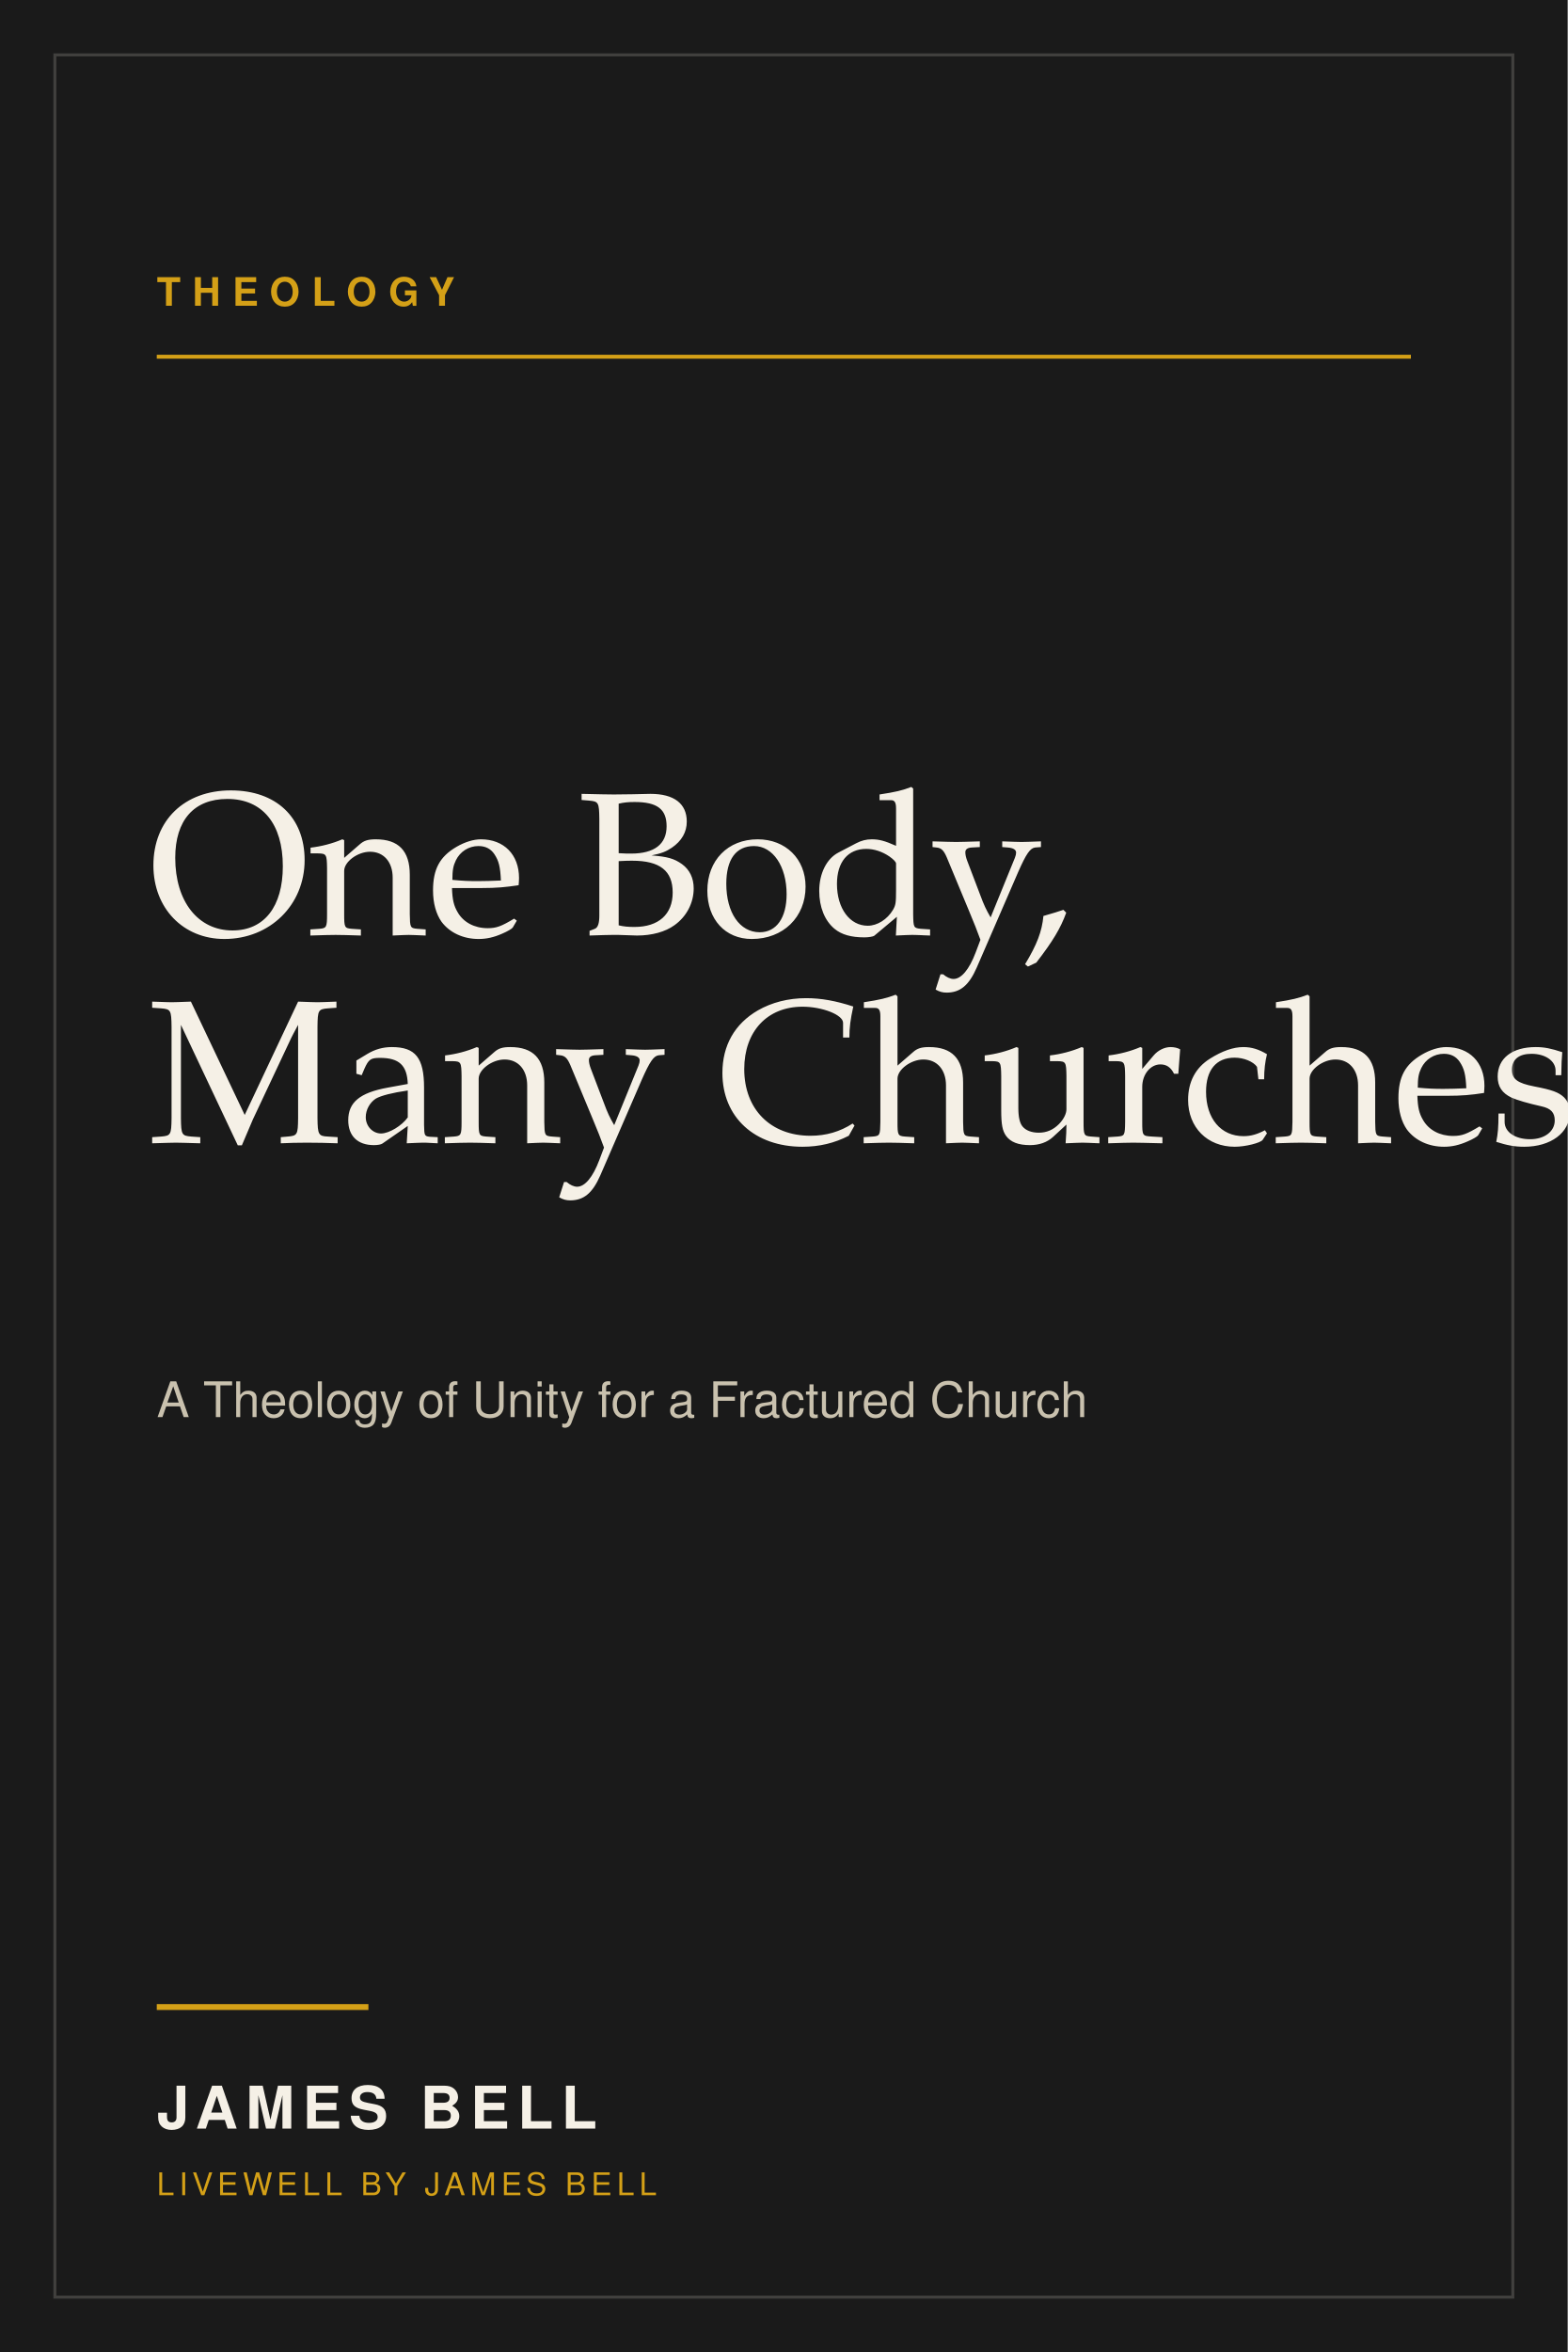
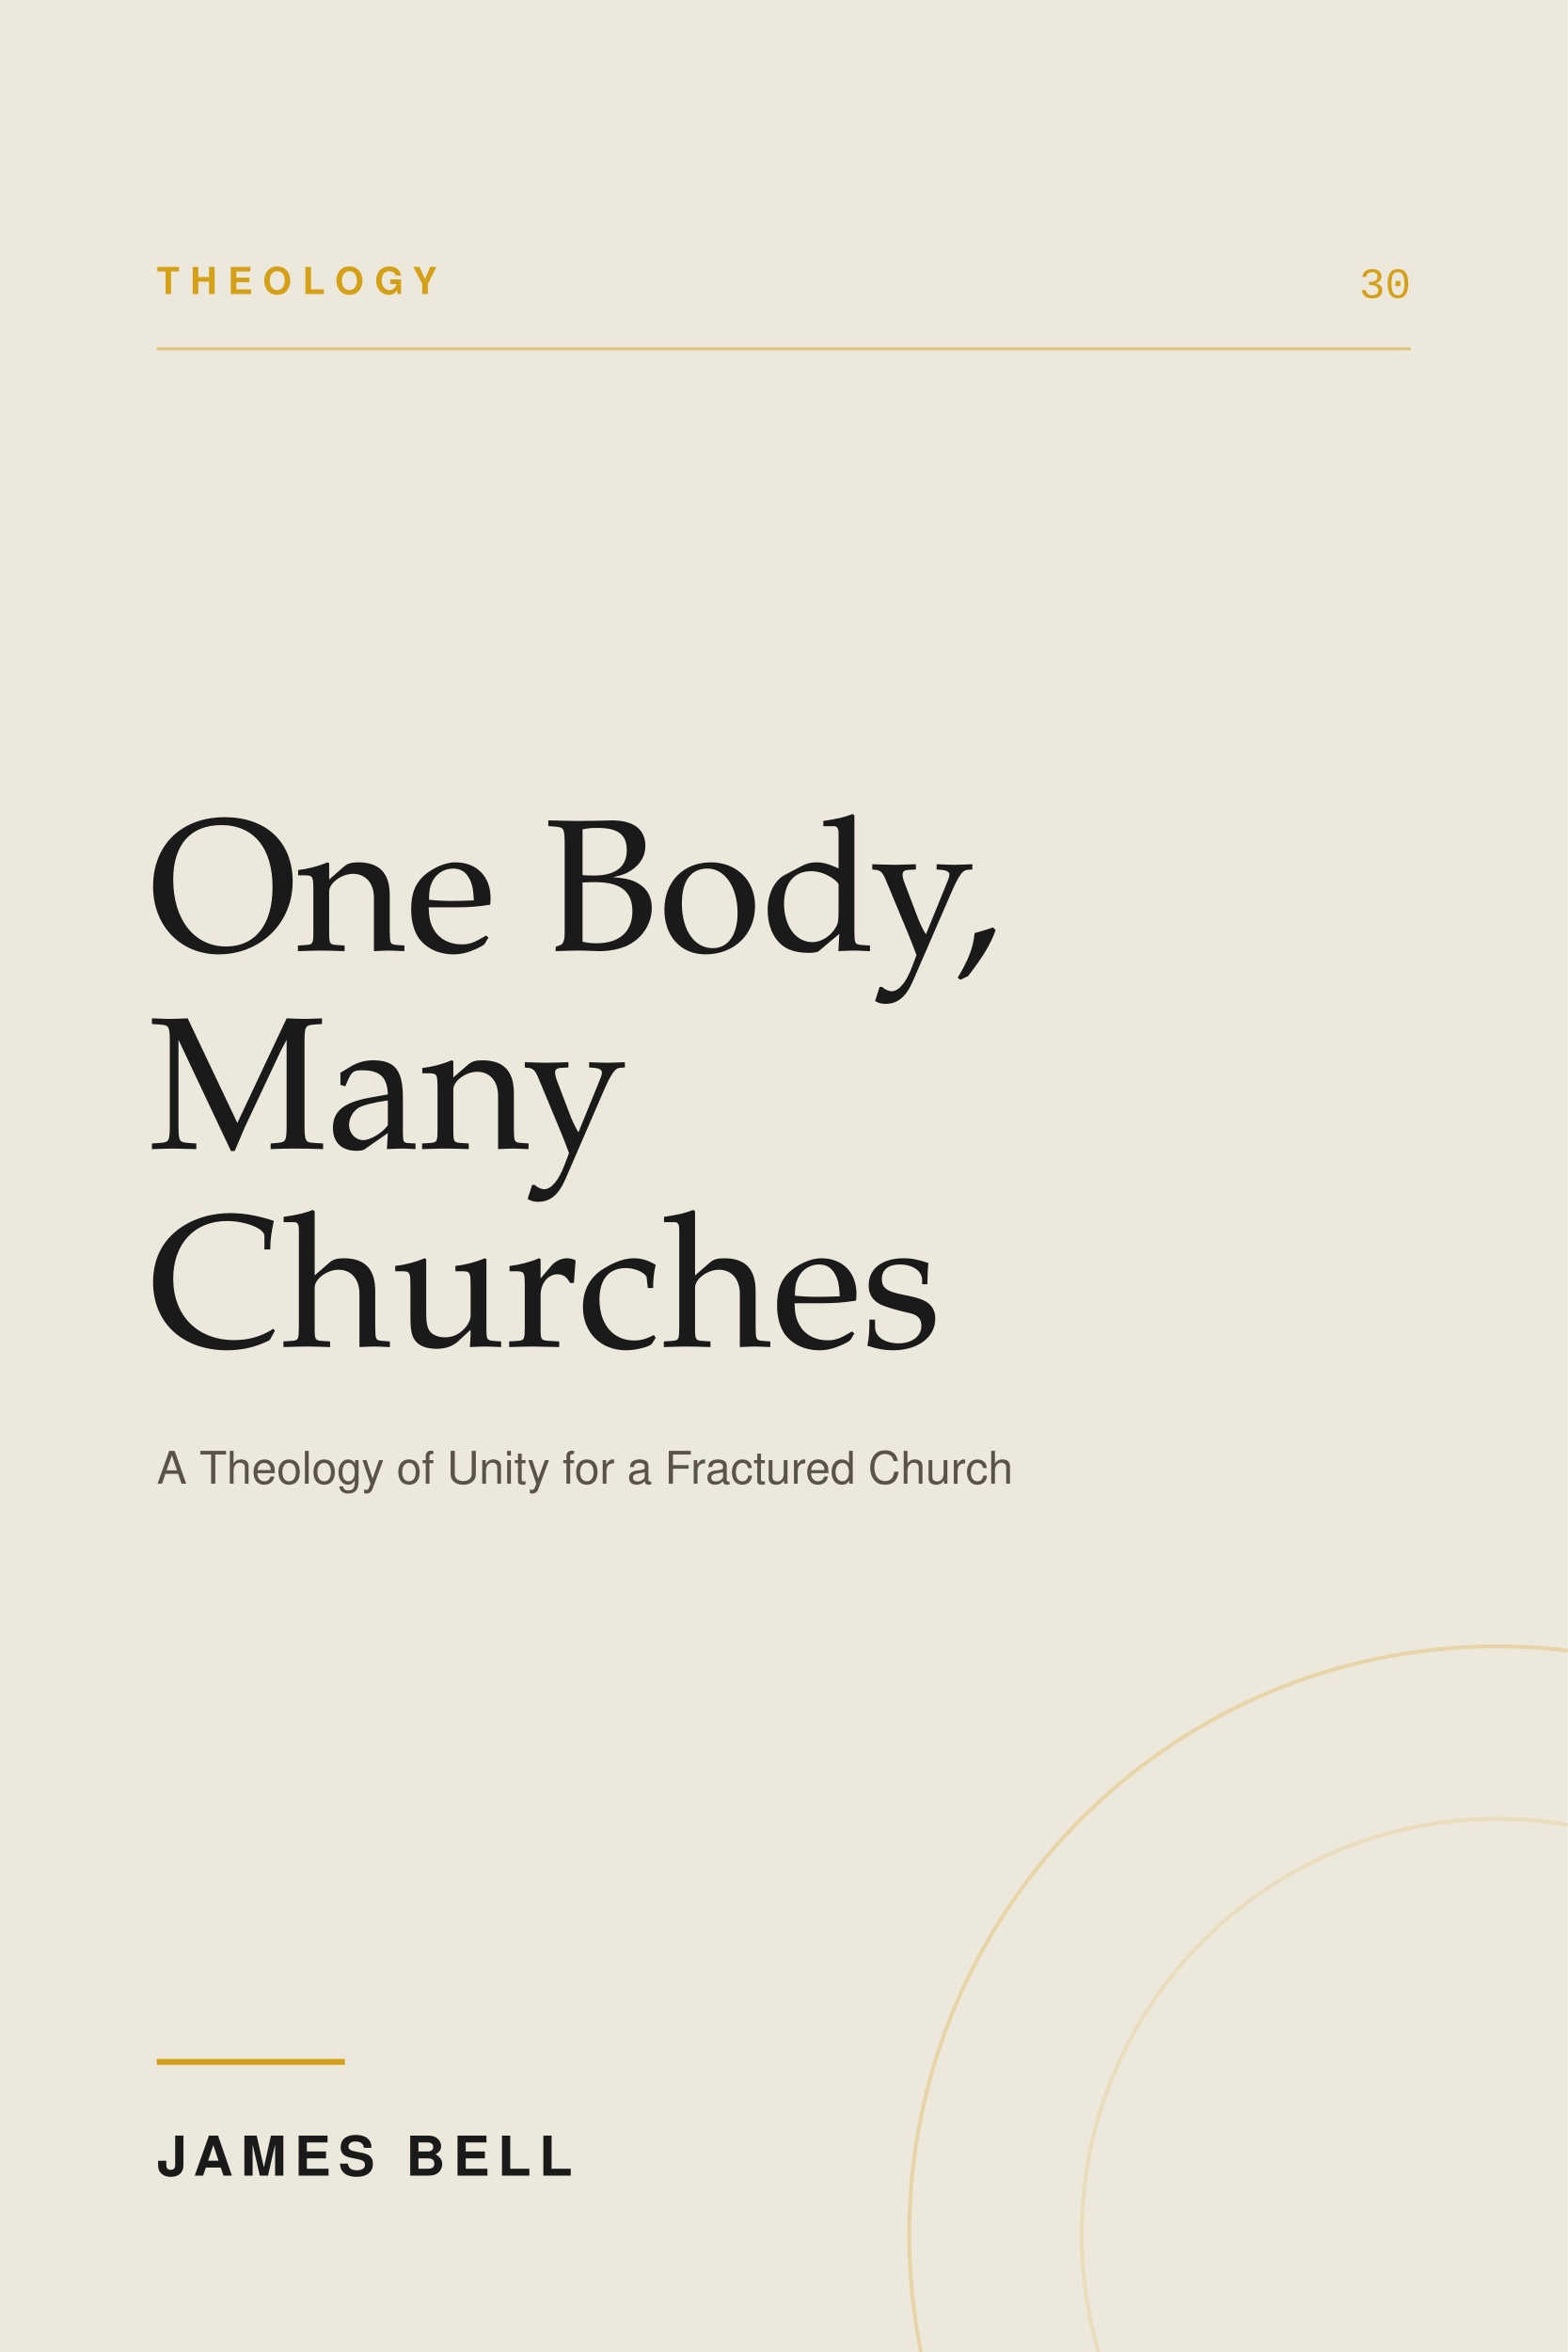
<svg xmlns="http://www.w3.org/2000/svg" width="800" height="1200" viewBox="0 0 800 1200" role="img" aria-label="One Body, Many Churches by James Bell">
-   <rect width="800" height="1200" fill="#1A1A1A" />
-   <rect x="28" y="28" width="744" height="1144" fill="none" stroke="#F5F0E6" stroke-width="1.5" opacity="0.18" />
-   <text x="80" y="156" font-family="Helvetica, Arial, sans-serif" font-size="20" letter-spacing="6" font-weight="700" fill="#D4A017">THEOLOGY</text>
-   <line x1="80" y1="182" x2="720" y2="182" stroke="#D4A017" stroke-width="2" />
-   <text x="76" y="477" font-family="Palatino, 'Palatino Linotype', Georgia, serif" font-size="104" font-weight="400" fill="#F5F0E6">One Body,</text>
-   <text x="76" y="583" font-family="Palatino, 'Palatino Linotype', Georgia, serif" font-size="104" font-weight="400" fill="#F5F0E6">Many Churches</text>
-   <text x="80" y="723" font-family="Helvetica, Arial, sans-serif" font-size="25" fill="#C9C1AE">A Theology of Unity for a Fractured Church</text>
-   <line x1="80" y1="1024" x2="188" y2="1024" stroke="#D4A017" stroke-width="3" />
-   <text x="80" y="1086" font-family="Helvetica, Arial, sans-serif" font-size="30" letter-spacing="4" font-weight="700" fill="#F5F0E6">JAMES BELL</text>
-   <text x="80" y="1120" font-family="Helvetica, Arial, sans-serif" font-size="16" letter-spacing="2.5" fill="#D4A017">LIVEWELL BY JAMES BELL</text>
+   <rect width="800" height="1200" fill="#EDE8DC" />
+   <circle cx="764" cy="1140" r="300" fill="none" stroke="#D4A017" stroke-width="2" opacity="0.26" />
+   <circle cx="764" cy="1140" r="212" fill="none" stroke="#D4A017" stroke-width="2" opacity="0.16" />
+   <text x="80" y="150" font-family="Helvetica, Arial, sans-serif" font-size="19" letter-spacing="5.5" font-weight="700" fill="#D4A017">THEOLOGY</text>
+   <text x="720" y="152" text-anchor="end" font-family="'JetBrains Mono', 'Courier New', monospace" font-size="22" fill="#D4A017">30</text>
+   <line x1="80" y1="178" x2="720" y2="178" stroke="#D4A017" stroke-width="1.5" opacity="0.5" />
+   <text x="76" y="485" font-family="Palatino, 'Palatino Linotype', Georgia, serif" font-size="96" fill="#1A1A1A">One Body,</text>
+   <text x="76" y="586" font-family="Palatino, 'Palatino Linotype', Georgia, serif" font-size="96" fill="#1A1A1A">Many</text>
+   <text x="76" y="687" font-family="Palatino, 'Palatino Linotype', Georgia, serif" font-size="96" fill="#1A1A1A">Churches</text>
+   <text x="80" y="757" font-family="Helvetica, Arial, sans-serif" font-size="23" fill="#5A5448">A Theology of Unity for a Fractured Church</text>
+   <line x1="80" y1="1052" x2="176" y2="1052" stroke="#D4A017" stroke-width="3" />
+   <text x="80" y="1110" font-family="Helvetica, Arial, sans-serif" font-size="28" letter-spacing="4" font-weight="700" fill="#1A1A1A">JAMES BELL</text>
</svg>
